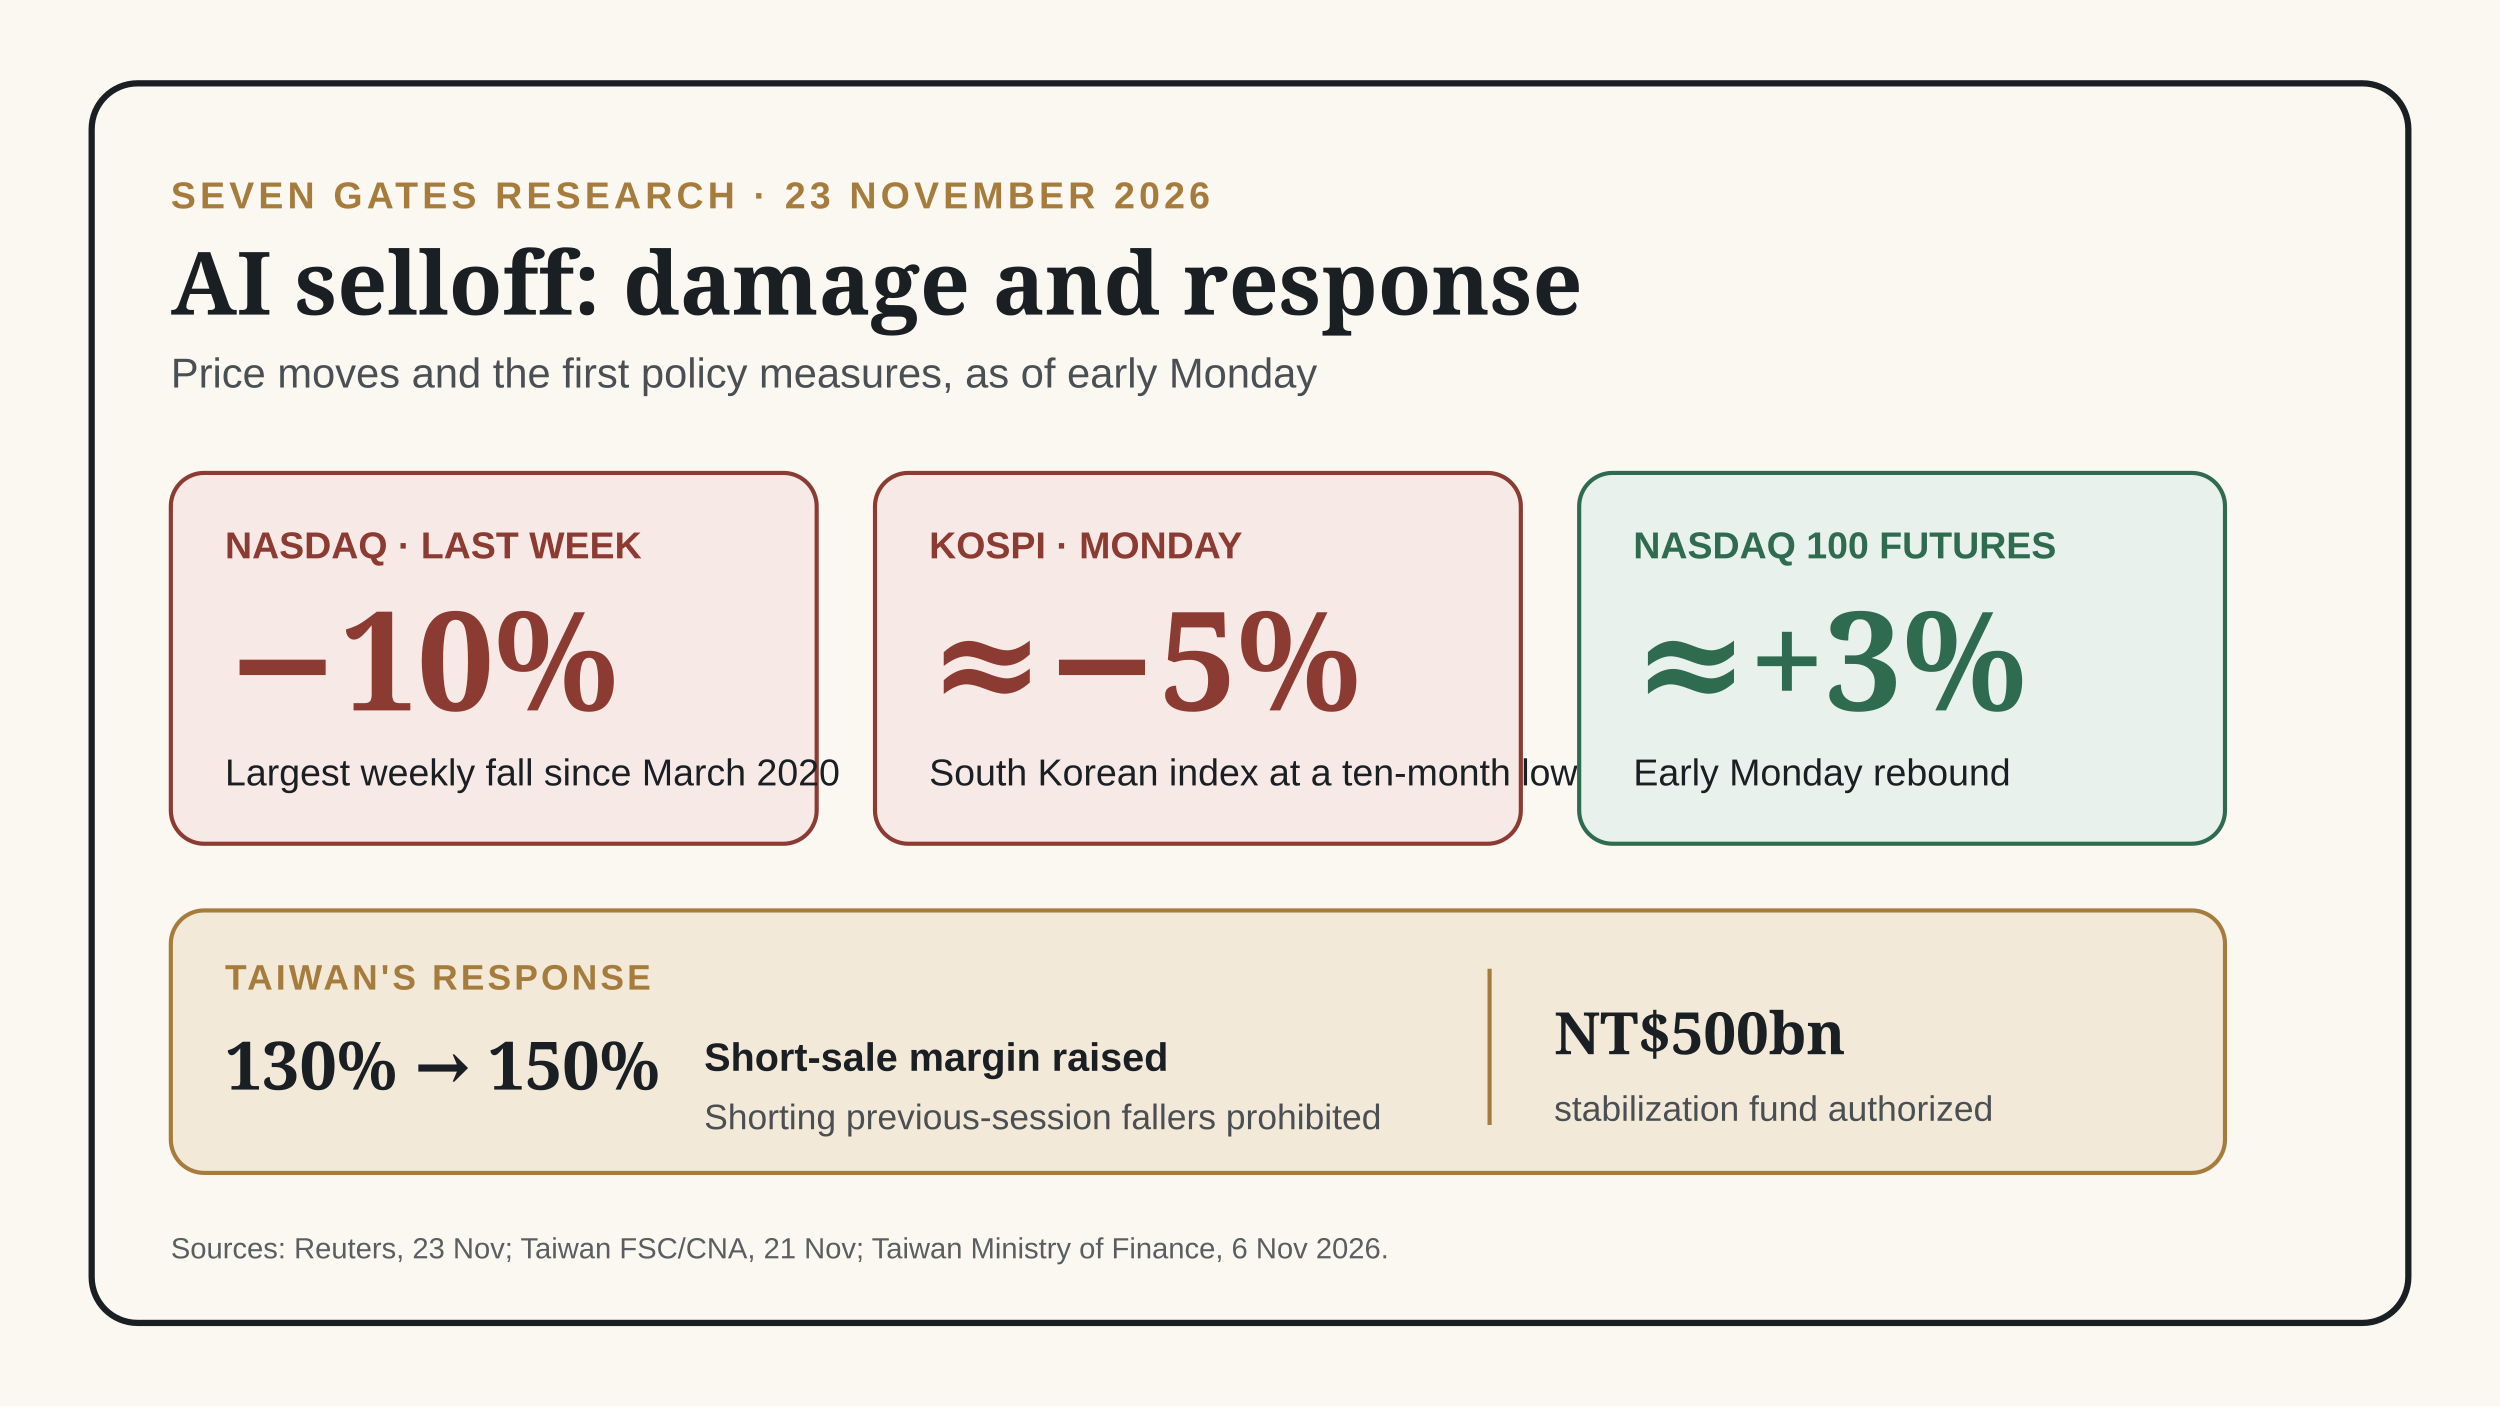
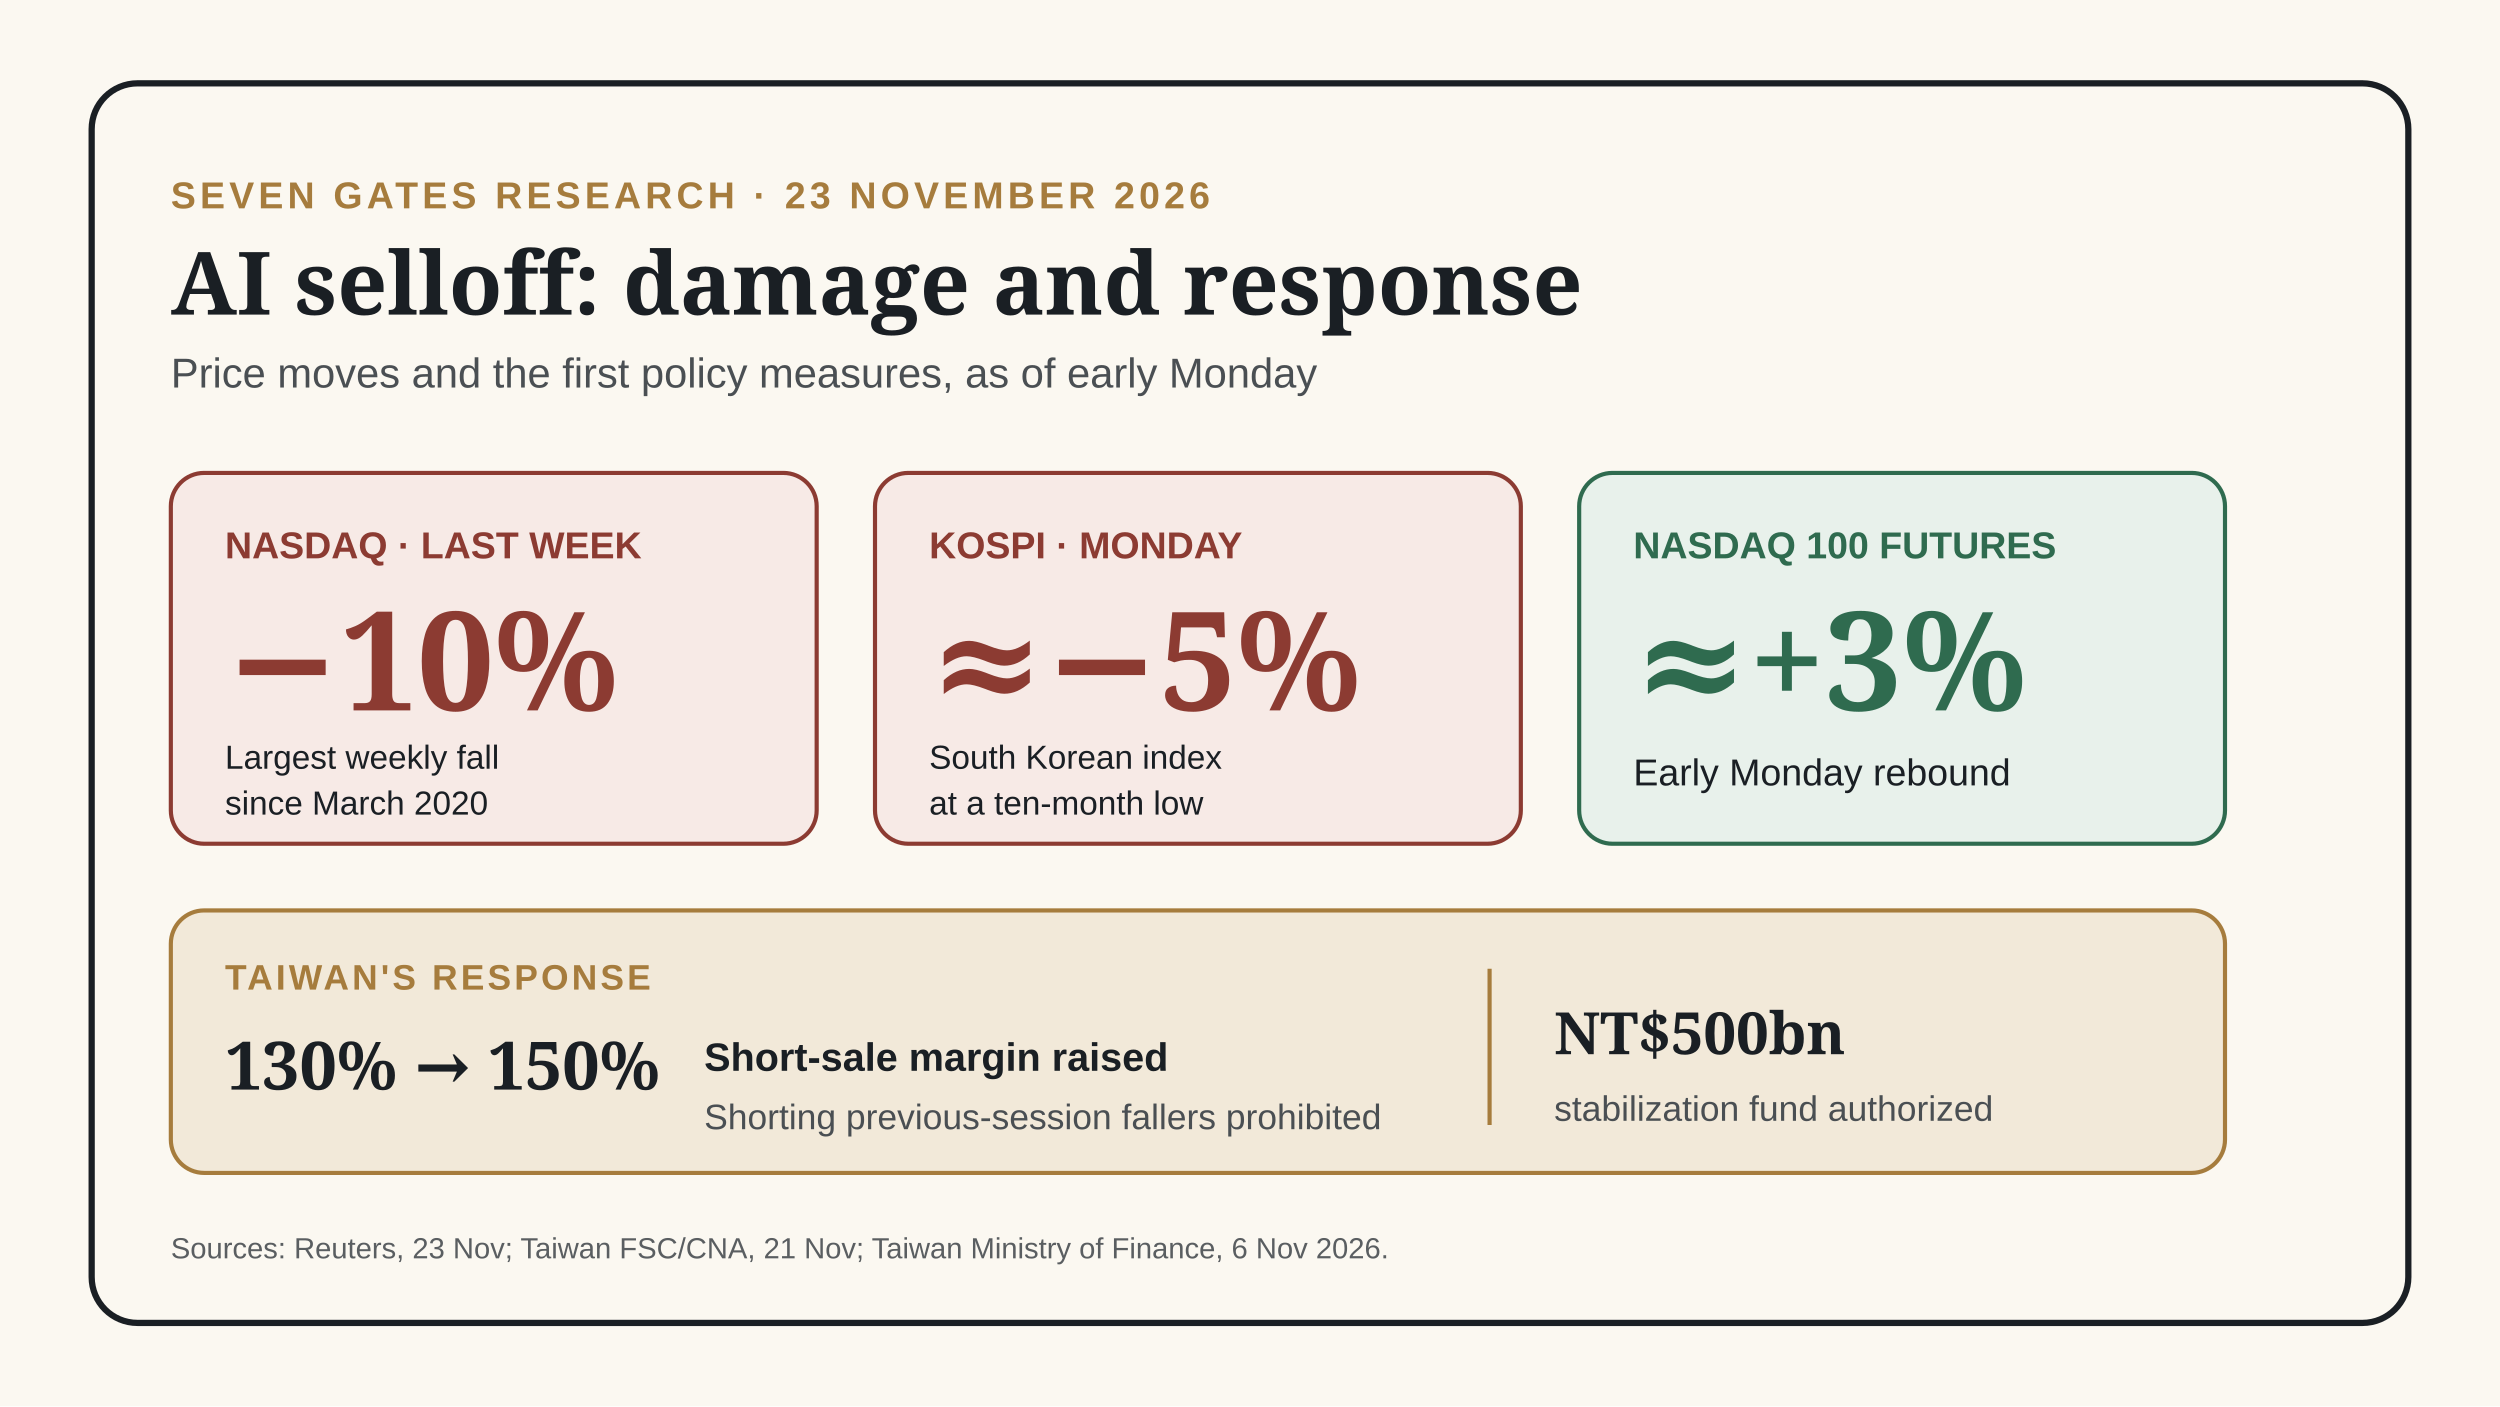
<svg xmlns="http://www.w3.org/2000/svg" width="1200" height="675" viewBox="0 0 1200 675" role="img" aria-labelledby="title desc">
  <rect width="1200" height="675" fill="#FBF8F1" />
  <rect x="44" y="40" width="1112" height="595" rx="22" fill="#FBF8F1" stroke="#1A1F24" stroke-width="3" />
  <text x="82" y="100" fill="#A67C3D" font-family="Arial, Helvetica, sans-serif" font-size="18" font-weight="700" letter-spacing="2">SEVEN GATES RESEARCH · 23 NOVEMBER 2026</text>
  <text x="82" y="151" fill="#1A1F24" font-family="Georgia, serif" font-size="42" font-weight="700">AI selloff: damage and response</text>
  <text x="82" y="186" fill="#4A4F53" font-family="Arial, Helvetica, sans-serif" font-size="20">Price moves and the first policy measures, as of early Monday</text>
  <rect x="82" y="227" width="310" height="178" rx="16" fill="#F7EAE6" stroke="#8C3B32" stroke-width="2" />
  <text x="108" y="268" fill="#8C3B32" font-family="Arial, Helvetica, sans-serif" font-size="18" font-weight="700">NASDAQ · LAST WEEK</text>
  <text x="108" y="341" fill="#8C3B32" font-family="Georgia, serif" font-size="66" font-weight="700">−10%</text>
-   <text x="108" y="377" fill="#1A1F24" font-family="Arial, Helvetica, sans-serif" font-size="18">Largest weekly fall since March 2020</text>
+   <text x="108" y="369" fill="#1A1F24" font-family="Arial, Helvetica, sans-serif" font-size="16">Largest weekly fall</text>
+   <text x="108" y="391" fill="#1A1F24" font-family="Arial, Helvetica, sans-serif" font-size="16">since March 2020</text>
  <rect x="420" y="227" width="310" height="178" rx="16" fill="#F7EAE6" stroke="#8C3B32" stroke-width="2" />
  <text x="446" y="268" fill="#8C3B32" font-family="Arial, Helvetica, sans-serif" font-size="18" font-weight="700">KOSPI · MONDAY</text>
  <text x="446" y="341" fill="#8C3B32" font-family="Georgia, serif" font-size="66" font-weight="700">≈−5%</text>
-   <text x="446" y="377" fill="#1A1F24" font-family="Arial, Helvetica, sans-serif" font-size="18">South Korean index at a ten-month low</text>
+   <text x="446" y="369" fill="#1A1F24" font-family="Arial, Helvetica, sans-serif" font-size="16">South Korean index</text>
+   <text x="446" y="391" fill="#1A1F24" font-family="Arial, Helvetica, sans-serif" font-size="16">at a ten-month low</text>
  <rect x="758" y="227" width="310" height="178" rx="16" fill="#E8F1EB" stroke="#2F6B4F" stroke-width="2" />
  <text x="784" y="268" fill="#2F6B4F" font-family="Arial, Helvetica, sans-serif" font-size="18" font-weight="700">NASDAQ 100 FUTURES</text>
  <text x="784" y="341" fill="#2F6B4F" font-family="Georgia, serif" font-size="66" font-weight="700">≈+3%</text>
  <text x="784" y="377" fill="#1A1F24" font-family="Arial, Helvetica, sans-serif" font-size="18">Early Monday rebound</text>
  <rect x="82" y="437" width="986" height="126" rx="16" fill="#F2E9D9" stroke="#A67C3D" stroke-width="2" />
  <text x="108" y="475" fill="#A67C3D" font-family="Arial, Helvetica, sans-serif" font-size="17" font-weight="700" letter-spacing="1.5">TAIWAN'S RESPONSE</text>
  <text x="108" y="523" fill="#1A1F24" font-family="Georgia, serif" font-size="32" font-weight="700">130% → 150%</text>
  <text x="338" y="514" fill="#1A1F24" font-family="Arial, Helvetica, sans-serif" font-size="19" font-weight="700">Short-sale margin raised</text>
  <text x="338" y="542" fill="#4A4F53" font-family="Arial, Helvetica, sans-serif" font-size="17">Shorting previous-session fallers prohibited</text>
  <line x1="715" y1="465" x2="715" y2="540" stroke="#A67C3D" stroke-width="2" />
  <text x="746" y="506" fill="#1A1F24" font-family="Georgia, serif" font-size="28" font-weight="700">NT$500bn</text>
  <text x="746" y="538" fill="#4A4F53" font-family="Arial, Helvetica, sans-serif" font-size="17">stabilization fund authorized</text>
  <text x="82" y="604" fill="#5A5E61" font-family="Arial, Helvetica, sans-serif" font-size="14">Sources: Reuters, 23 Nov; Taiwan FSC/CNA, 21 Nov; Taiwan Ministry of Finance, 6 Nov 2026.</text>
</svg>
